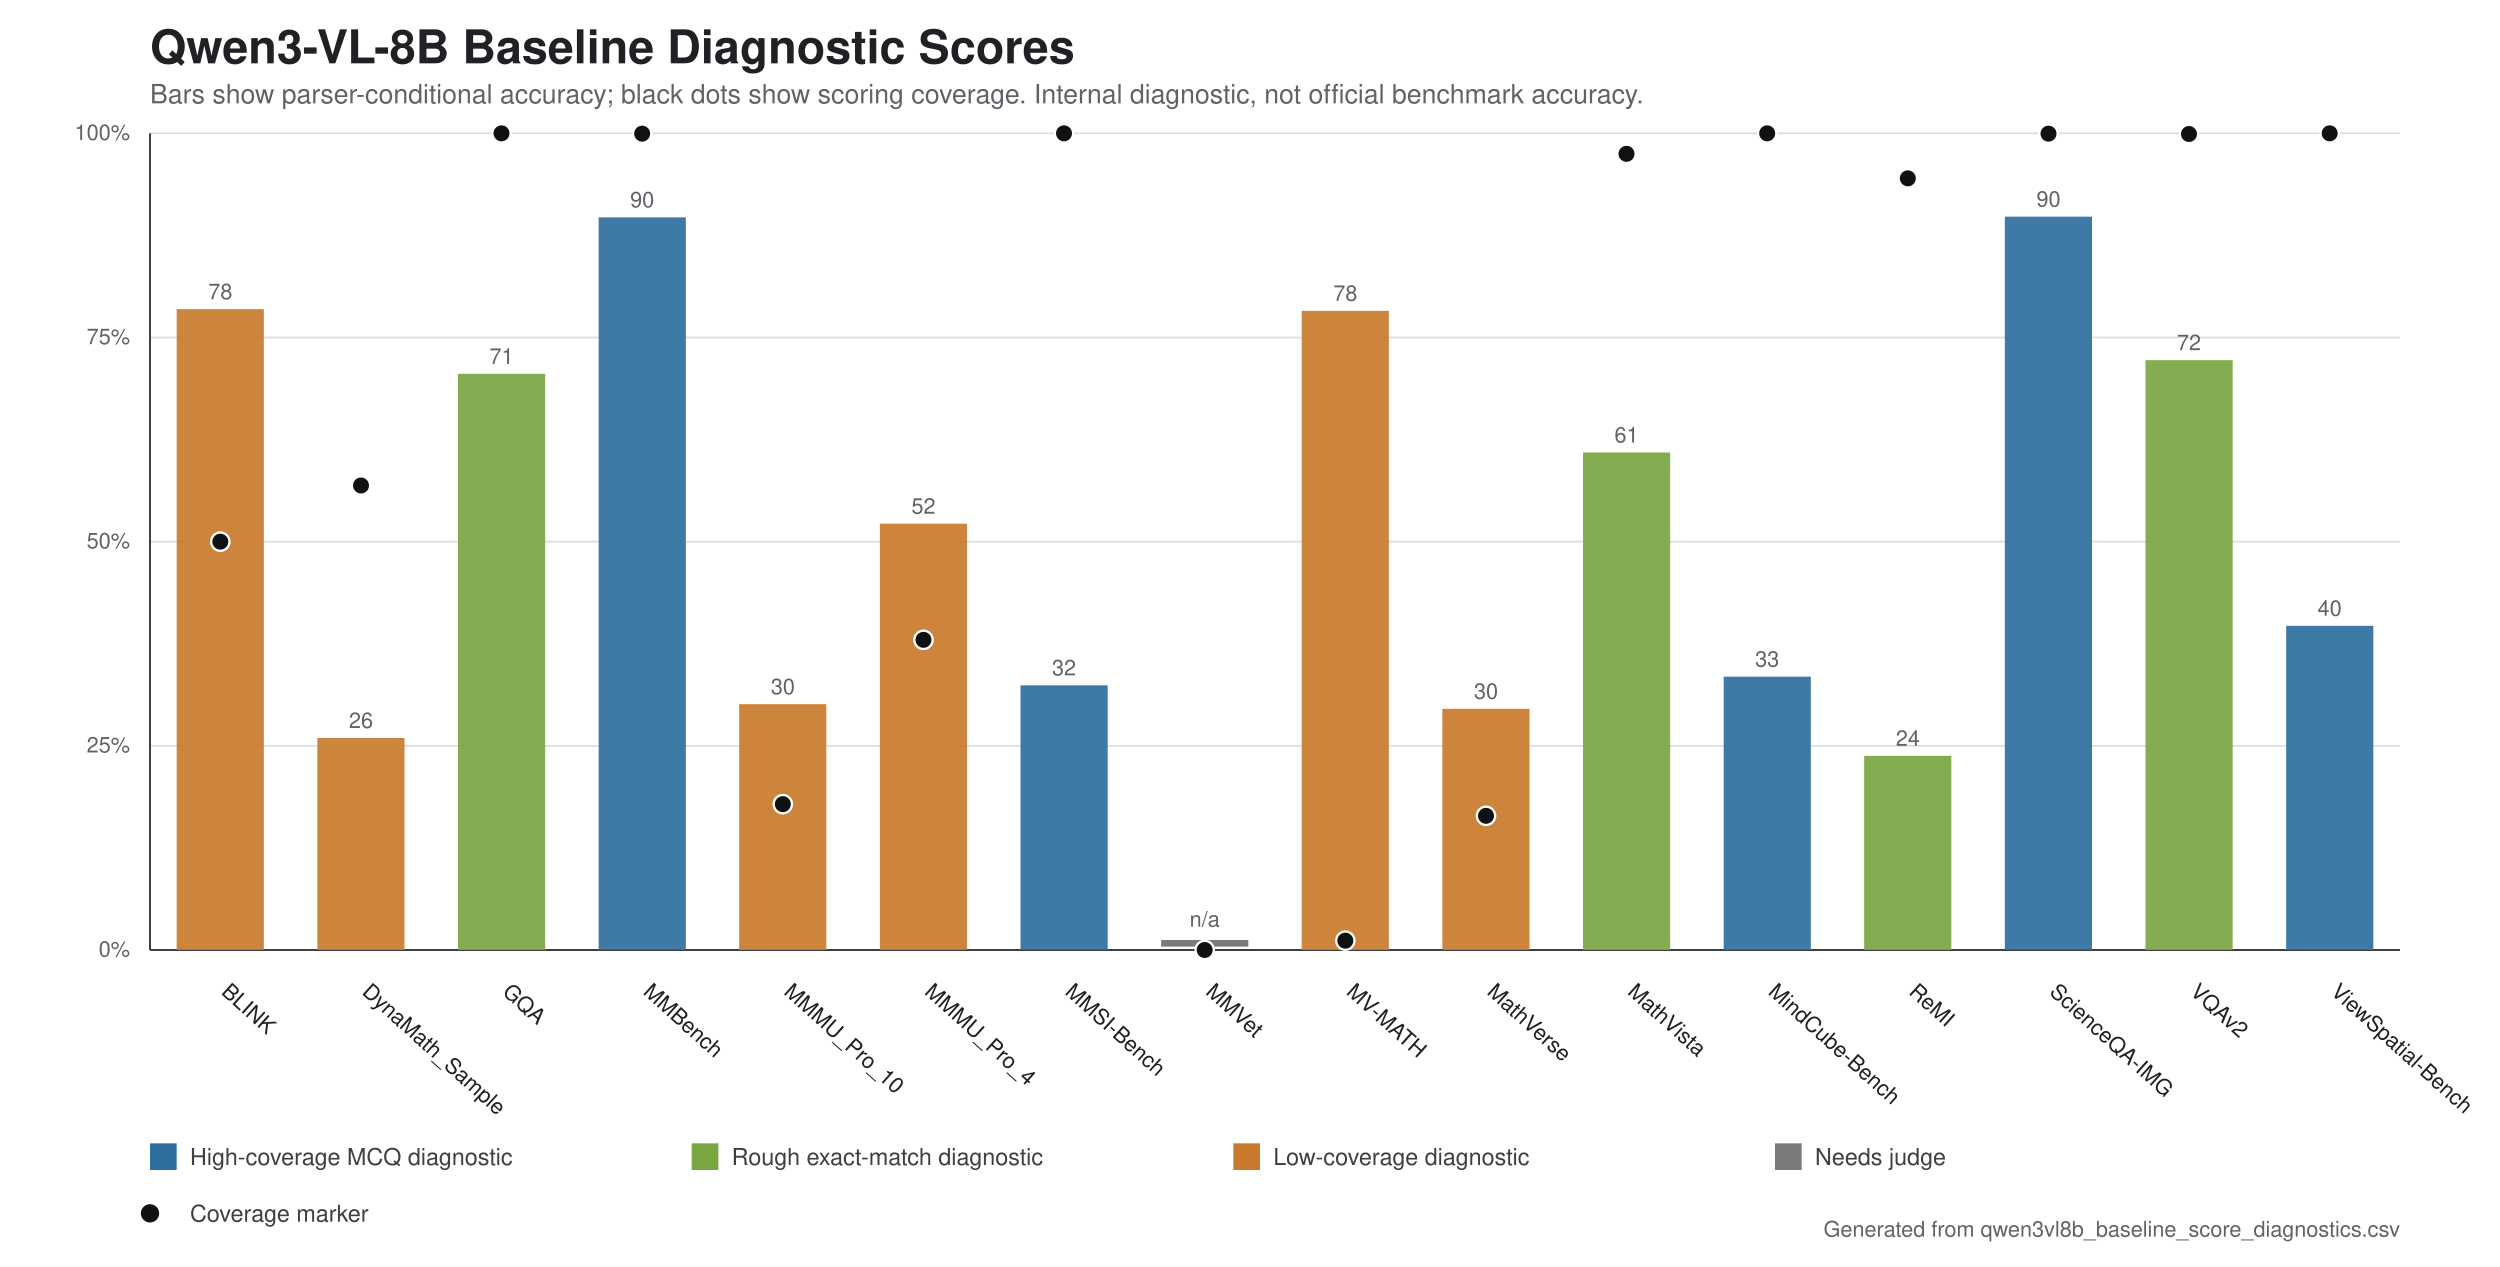
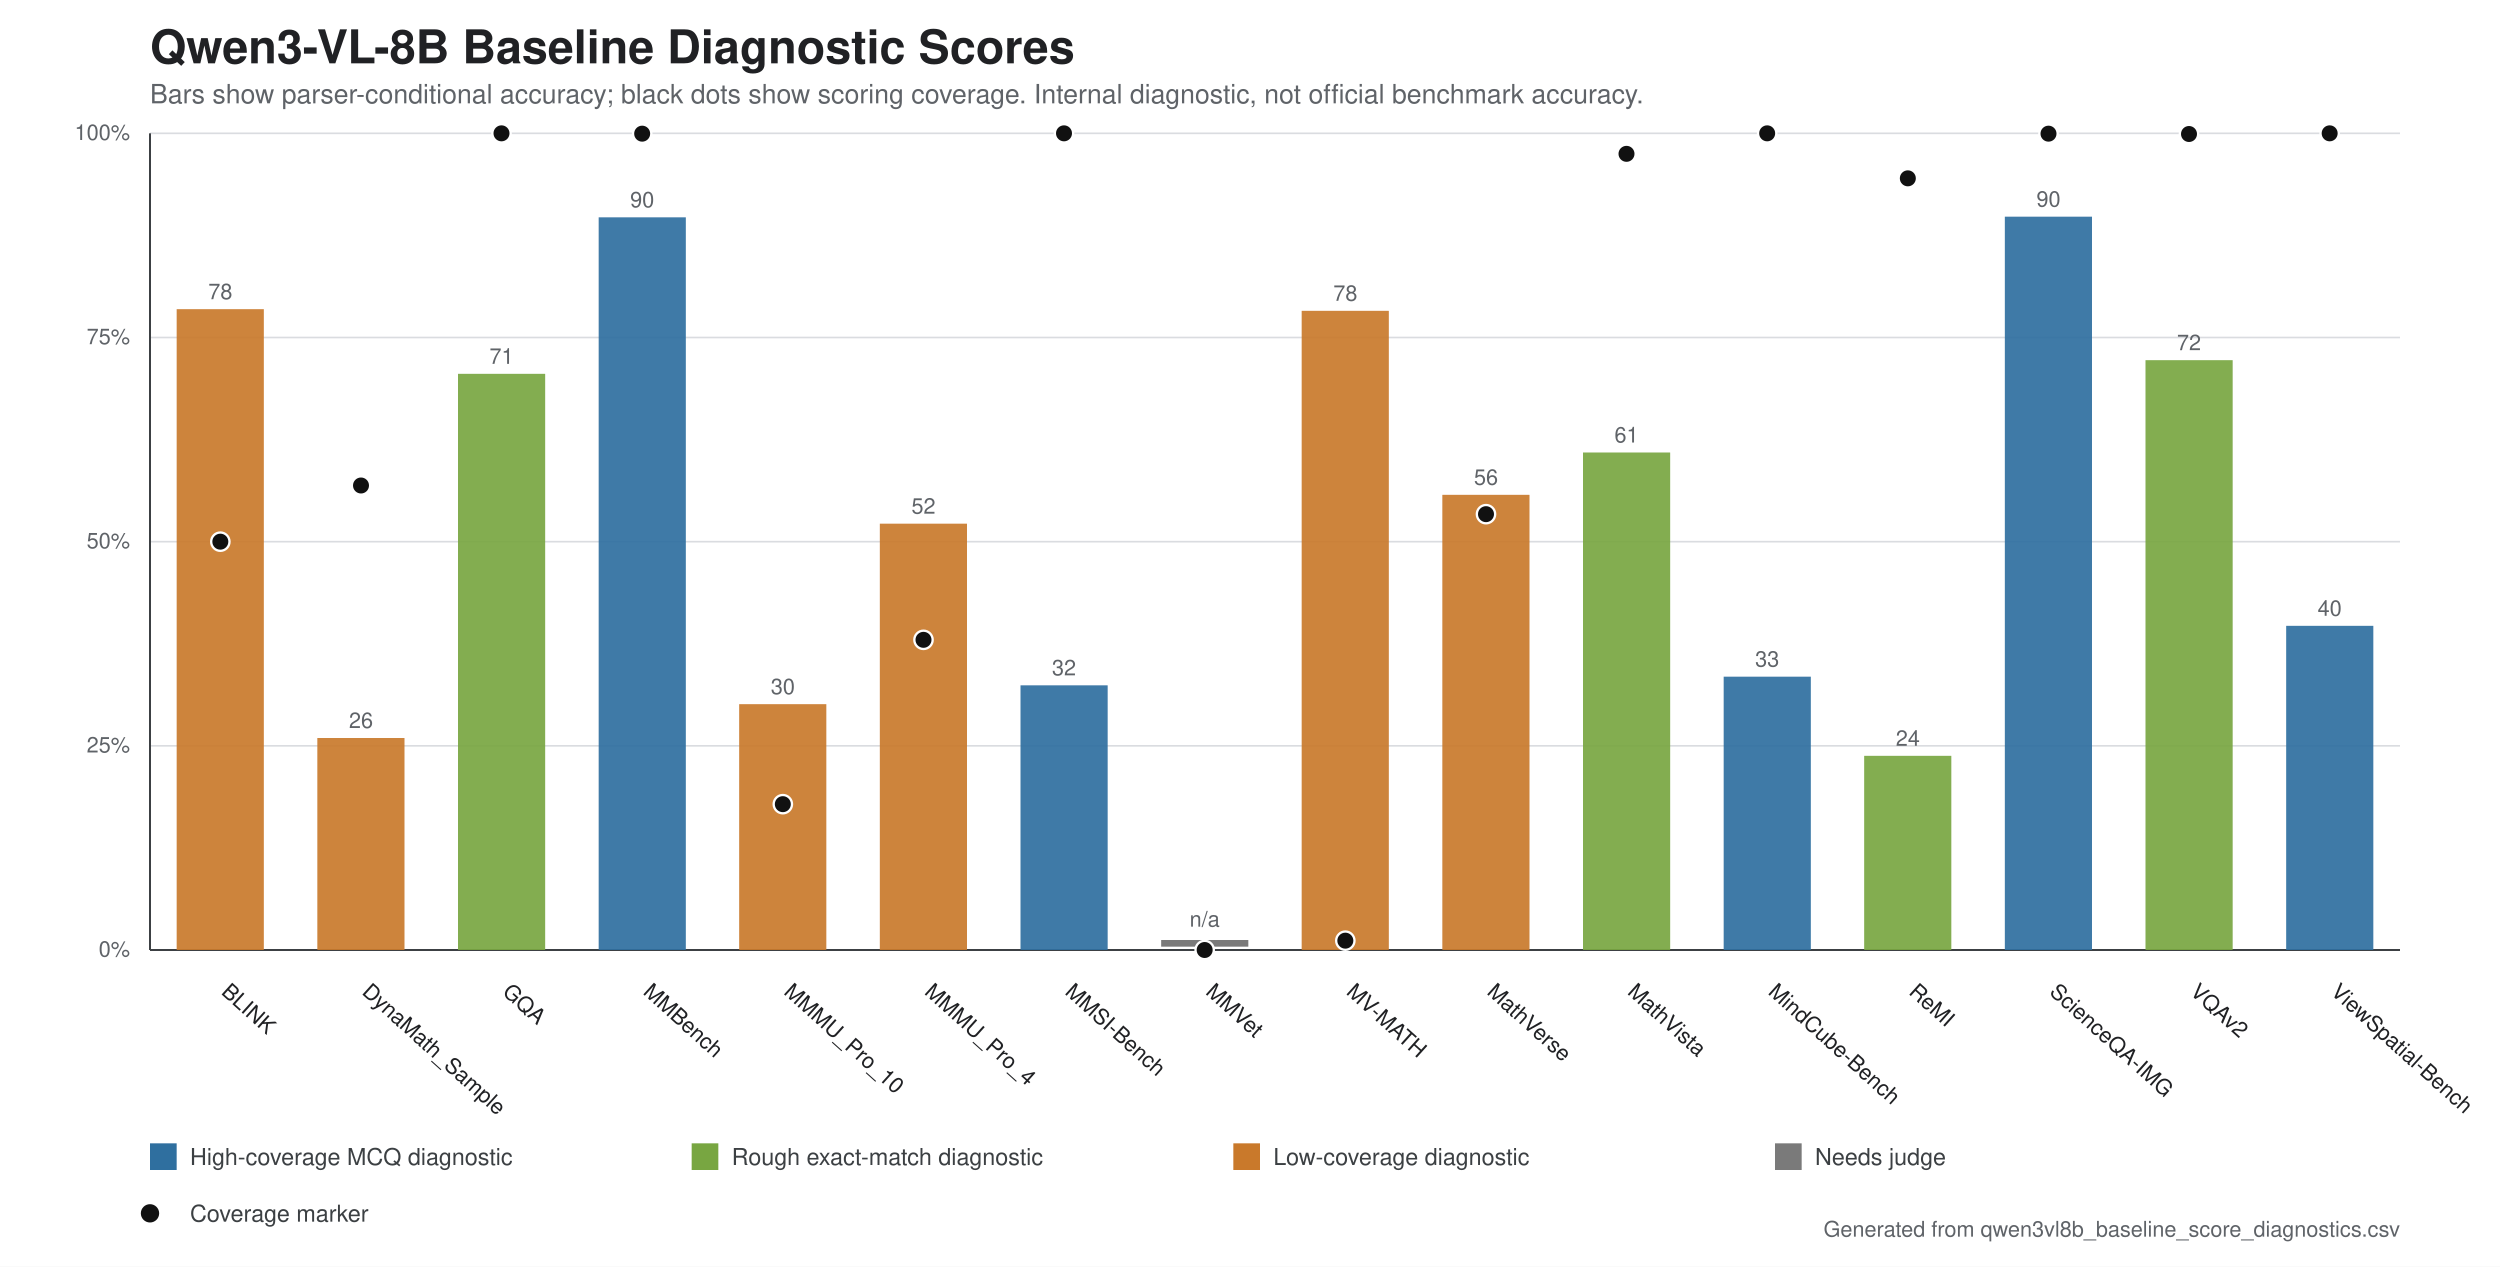
<svg xmlns="http://www.w3.org/2000/svg" width="1500" height="760" viewBox="0 0 1500 760">
  <style>
text { font-family: Helvetica, Arial, sans-serif; fill: #202124; }
.title { font-size: 28px; font-weight: 700; }
.subtitle { font-size: 16px; fill: #5f6368; }
.axis { stroke: #3c4043; stroke-width: 1.2; }
.grid { stroke: #dadce0; stroke-width: 1; }
.tick { font-size: 13px; fill: #5f6368; }
.label { font-size: 13px; }
.legend { font-size: 14px; fill: #3c4043; }
.note { font-size: 13px; fill: #5f6368; }
</style>
  <rect width="100%" height="100%" fill="white" />
  <text x="90" y="38" class="title">Qwen3-VL-8B Baseline Diagnostic Scores</text>
  <text x="90" y="62" class="subtitle">Bars show parser-conditional accuracy; black dots show scoring coverage. Internal diagnostic, not official benchmark accuracy.</text>
  <line x1="90" x2="1440" y1="570.0" y2="570.0" class="grid" />
  <text x="78" y="574.0" text-anchor="end" class="tick">0%</text>
  <line x1="90" x2="1440" y1="447.5" y2="447.5" class="grid" />
  <text x="78" y="451.5" text-anchor="end" class="tick">25%</text>
  <line x1="90" x2="1440" y1="325.0" y2="325.0" class="grid" />
  <text x="78" y="329.0" text-anchor="end" class="tick">50%</text>
  <line x1="90" x2="1440" y1="202.5" y2="202.5" class="grid" />
  <text x="78" y="206.5" text-anchor="end" class="tick">75%</text>
  <line x1="90" x2="1440" y1="80.0" y2="80.0" class="grid" />
  <text x="78" y="84.0" text-anchor="end" class="tick">100%</text>
  <line x1="90" x2="90" y1="80" y2="570" class="axis" />
  <line x1="90" x2="1440" y1="570" y2="570" class="axis" />
  <rect x="106.0" y="185.5" width="52.3" height="384.5" fill="#c9792b" opacity="0.92" />
  <text x="132.2" y="179.5" text-anchor="middle" class="tick">78</text>
  <circle cx="132.2" cy="325.0" r="5.5" fill="#111111" stroke="white" stroke-width="1.4" />
  <text transform="translate(132.2,596) rotate(42)" text-anchor="start" class="label">BLINK</text>
  <rect x="190.4" y="442.8" width="52.3" height="127.2" fill="#c9792b" opacity="0.92" />
  <text x="216.6" y="436.8" text-anchor="middle" class="tick">26</text>
  <circle cx="216.6" cy="291.3" r="5.5" fill="#111111" stroke="white" stroke-width="1.4" />
  <text transform="translate(216.6,596) rotate(42)" text-anchor="start" class="label">DynaMath_Sample</text>
  <rect x="274.8" y="224.3" width="52.3" height="345.7" fill="#78a641" opacity="0.92" />
  <text x="300.9" y="218.3" text-anchor="middle" class="tick">71</text>
  <circle cx="300.9" cy="80.0" r="5.5" fill="#111111" stroke="white" stroke-width="1.4" />
  <text transform="translate(300.9,596) rotate(42)" text-anchor="start" class="label">GQA</text>
  <rect x="359.2" y="130.4" width="52.3" height="439.6" fill="#2f6f9f" opacity="0.92" />
  <text x="385.3" y="124.4" text-anchor="middle" class="tick">90</text>
  <circle cx="385.3" cy="80.2" r="5.5" fill="#111111" stroke="white" stroke-width="1.4" />
  <text transform="translate(385.3,596) rotate(42)" text-anchor="start" class="label">MMBench</text>
  <rect x="443.5" y="422.5" width="52.3" height="147.5" fill="#c9792b" opacity="0.92" />
  <text x="469.7" y="416.5" text-anchor="middle" class="tick">30</text>
  <circle cx="469.7" cy="482.5" r="5.5" fill="#111111" stroke="white" stroke-width="1.4" />
  <text transform="translate(469.7,596) rotate(42)" text-anchor="start" class="label">MMMU_Pro_10</text>
  <rect x="527.9" y="314.2" width="52.3" height="255.8" fill="#c9792b" opacity="0.92" />
  <text x="554.1" y="308.2" text-anchor="middle" class="tick">52</text>
  <circle cx="554.1" cy="383.9" r="5.5" fill="#111111" stroke="white" stroke-width="1.4" />
  <text transform="translate(554.1,596) rotate(42)" text-anchor="start" class="label">MMMU_Pro_4</text>
  <rect x="612.3" y="411.2" width="52.3" height="158.8" fill="#2f6f9f" opacity="0.92" />
  <text x="638.4" y="405.2" text-anchor="middle" class="tick">32</text>
  <circle cx="638.4" cy="80.0" r="5.5" fill="#111111" stroke="white" stroke-width="1.4" />
  <text transform="translate(638.4,596) rotate(42)" text-anchor="start" class="label">MMSI-Bench</text>
  <line x1="696.7" x2="749.0" y1="566.0" y2="566.0" stroke="#7a7a7a" stroke-width="4" />
  <text x="722.8" y="556.0" text-anchor="middle" class="tick">n/a</text>
  <circle cx="722.8" cy="570.0" r="5.5" fill="#111111" stroke="white" stroke-width="1.4" />
  <text transform="translate(722.8,596) rotate(42)" text-anchor="start" class="label">MMVet</text>
  <rect x="781.0" y="186.5" width="52.3" height="383.5" fill="#c9792b" opacity="0.92" />
  <text x="807.2" y="180.5" text-anchor="middle" class="tick">78</text>
  <circle cx="807.2" cy="564.4" r="5.5" fill="#111111" stroke="white" stroke-width="1.4" />
  <text transform="translate(807.2,596) rotate(42)" text-anchor="start" class="label">MV-MATH</text>
-   <rect x="865.4" y="425.3" width="52.3" height="144.7" fill="#c9792b" opacity="0.92" />
-   <text x="891.6" y="419.3" text-anchor="middle" class="tick">30</text>
-   <circle cx="891.6" cy="489.5" r="5.5" fill="#111111" stroke="white" stroke-width="1.4" />
+   <rect x="865.4" y="296.9" width="52.3" height="273.1" fill="#c9792b" opacity="0.92" />
+   <text x="891.6" y="290.9" text-anchor="middle" class="tick">56</text>
+   <circle cx="891.6" cy="308.5" r="5.5" fill="#111111" stroke="white" stroke-width="1.4" />
  <text transform="translate(891.6,596) rotate(42)" text-anchor="start" class="label">MathVerse</text>
  <rect x="949.8" y="271.5" width="52.3" height="298.5" fill="#78a641" opacity="0.92" />
  <text x="975.9" y="265.5" text-anchor="middle" class="tick">61</text>
  <circle cx="975.9" cy="92.3" r="5.5" fill="#111111" stroke="white" stroke-width="1.4" />
  <text transform="translate(975.9,596) rotate(42)" text-anchor="start" class="label">MathVista</text>
  <rect x="1034.2" y="406.0" width="52.3" height="164.0" fill="#2f6f9f" opacity="0.92" />
  <text x="1060.3" y="400.0" text-anchor="middle" class="tick">33</text>
  <circle cx="1060.3" cy="80.0" r="5.5" fill="#111111" stroke="white" stroke-width="1.4" />
  <text transform="translate(1060.3,596) rotate(42)" text-anchor="start" class="label">MindCube-Bench</text>
  <rect x="1118.5" y="453.5" width="52.3" height="116.5" fill="#78a641" opacity="0.92" />
  <text x="1144.7" y="447.5" text-anchor="middle" class="tick">24</text>
  <circle cx="1144.7" cy="107.0" r="5.5" fill="#111111" stroke="white" stroke-width="1.4" />
  <text transform="translate(1144.7,596) rotate(42)" text-anchor="start" class="label">ReMI</text>
  <rect x="1202.9" y="130.0" width="52.3" height="440.0" fill="#2f6f9f" opacity="0.92" />
  <text x="1229.1" y="124.0" text-anchor="middle" class="tick">90</text>
  <circle cx="1229.1" cy="80.2" r="5.5" fill="#111111" stroke="white" stroke-width="1.4" />
  <text transform="translate(1229.1,596) rotate(42)" text-anchor="start" class="label">ScienceQA-IMG</text>
  <rect x="1287.3" y="216.1" width="52.3" height="353.9" fill="#78a641" opacity="0.92" />
  <text x="1313.4" y="210.1" text-anchor="middle" class="tick">72</text>
  <circle cx="1313.4" cy="80.4" r="5.5" fill="#111111" stroke="white" stroke-width="1.4" />
  <text transform="translate(1313.4,596) rotate(42)" text-anchor="start" class="label">VQAv2</text>
  <rect x="1371.7" y="375.5" width="52.3" height="194.5" fill="#2f6f9f" opacity="0.92" />
  <text x="1397.8" y="369.5" text-anchor="middle" class="tick">40</text>
  <circle cx="1397.8" cy="80.0" r="5.5" fill="#111111" stroke="white" stroke-width="1.4" />
  <text transform="translate(1397.8,596) rotate(42)" text-anchor="start" class="label">ViewSpatial-Bench</text>
  <rect x="90" y="686" width="16" height="16" fill="#2f6f9f" />
  <text x="114" y="699" class="legend">High-coverage MCQ diagnostic</text>
  <rect x="415" y="686" width="16" height="16" fill="#78a641" />
  <text x="439" y="699" class="legend">Rough exact-match diagnostic</text>
  <rect x="740" y="686" width="16" height="16" fill="#c9792b" />
  <text x="764" y="699" class="legend">Low-coverage diagnostic</text>
  <rect x="1065" y="686" width="16" height="16" fill="#7a7a7a" />
  <text x="1089" y="699" class="legend">Needs judge</text>
  <circle cx="90" cy="728" r="5.5" fill="#111111" />
  <text x="114" y="733" class="legend">Coverage marker</text>
  <text x="1440" y="742" text-anchor="end" class="note">Generated from qwen3vl8b_baseline_score_diagnostics.csv</text>
</svg>
